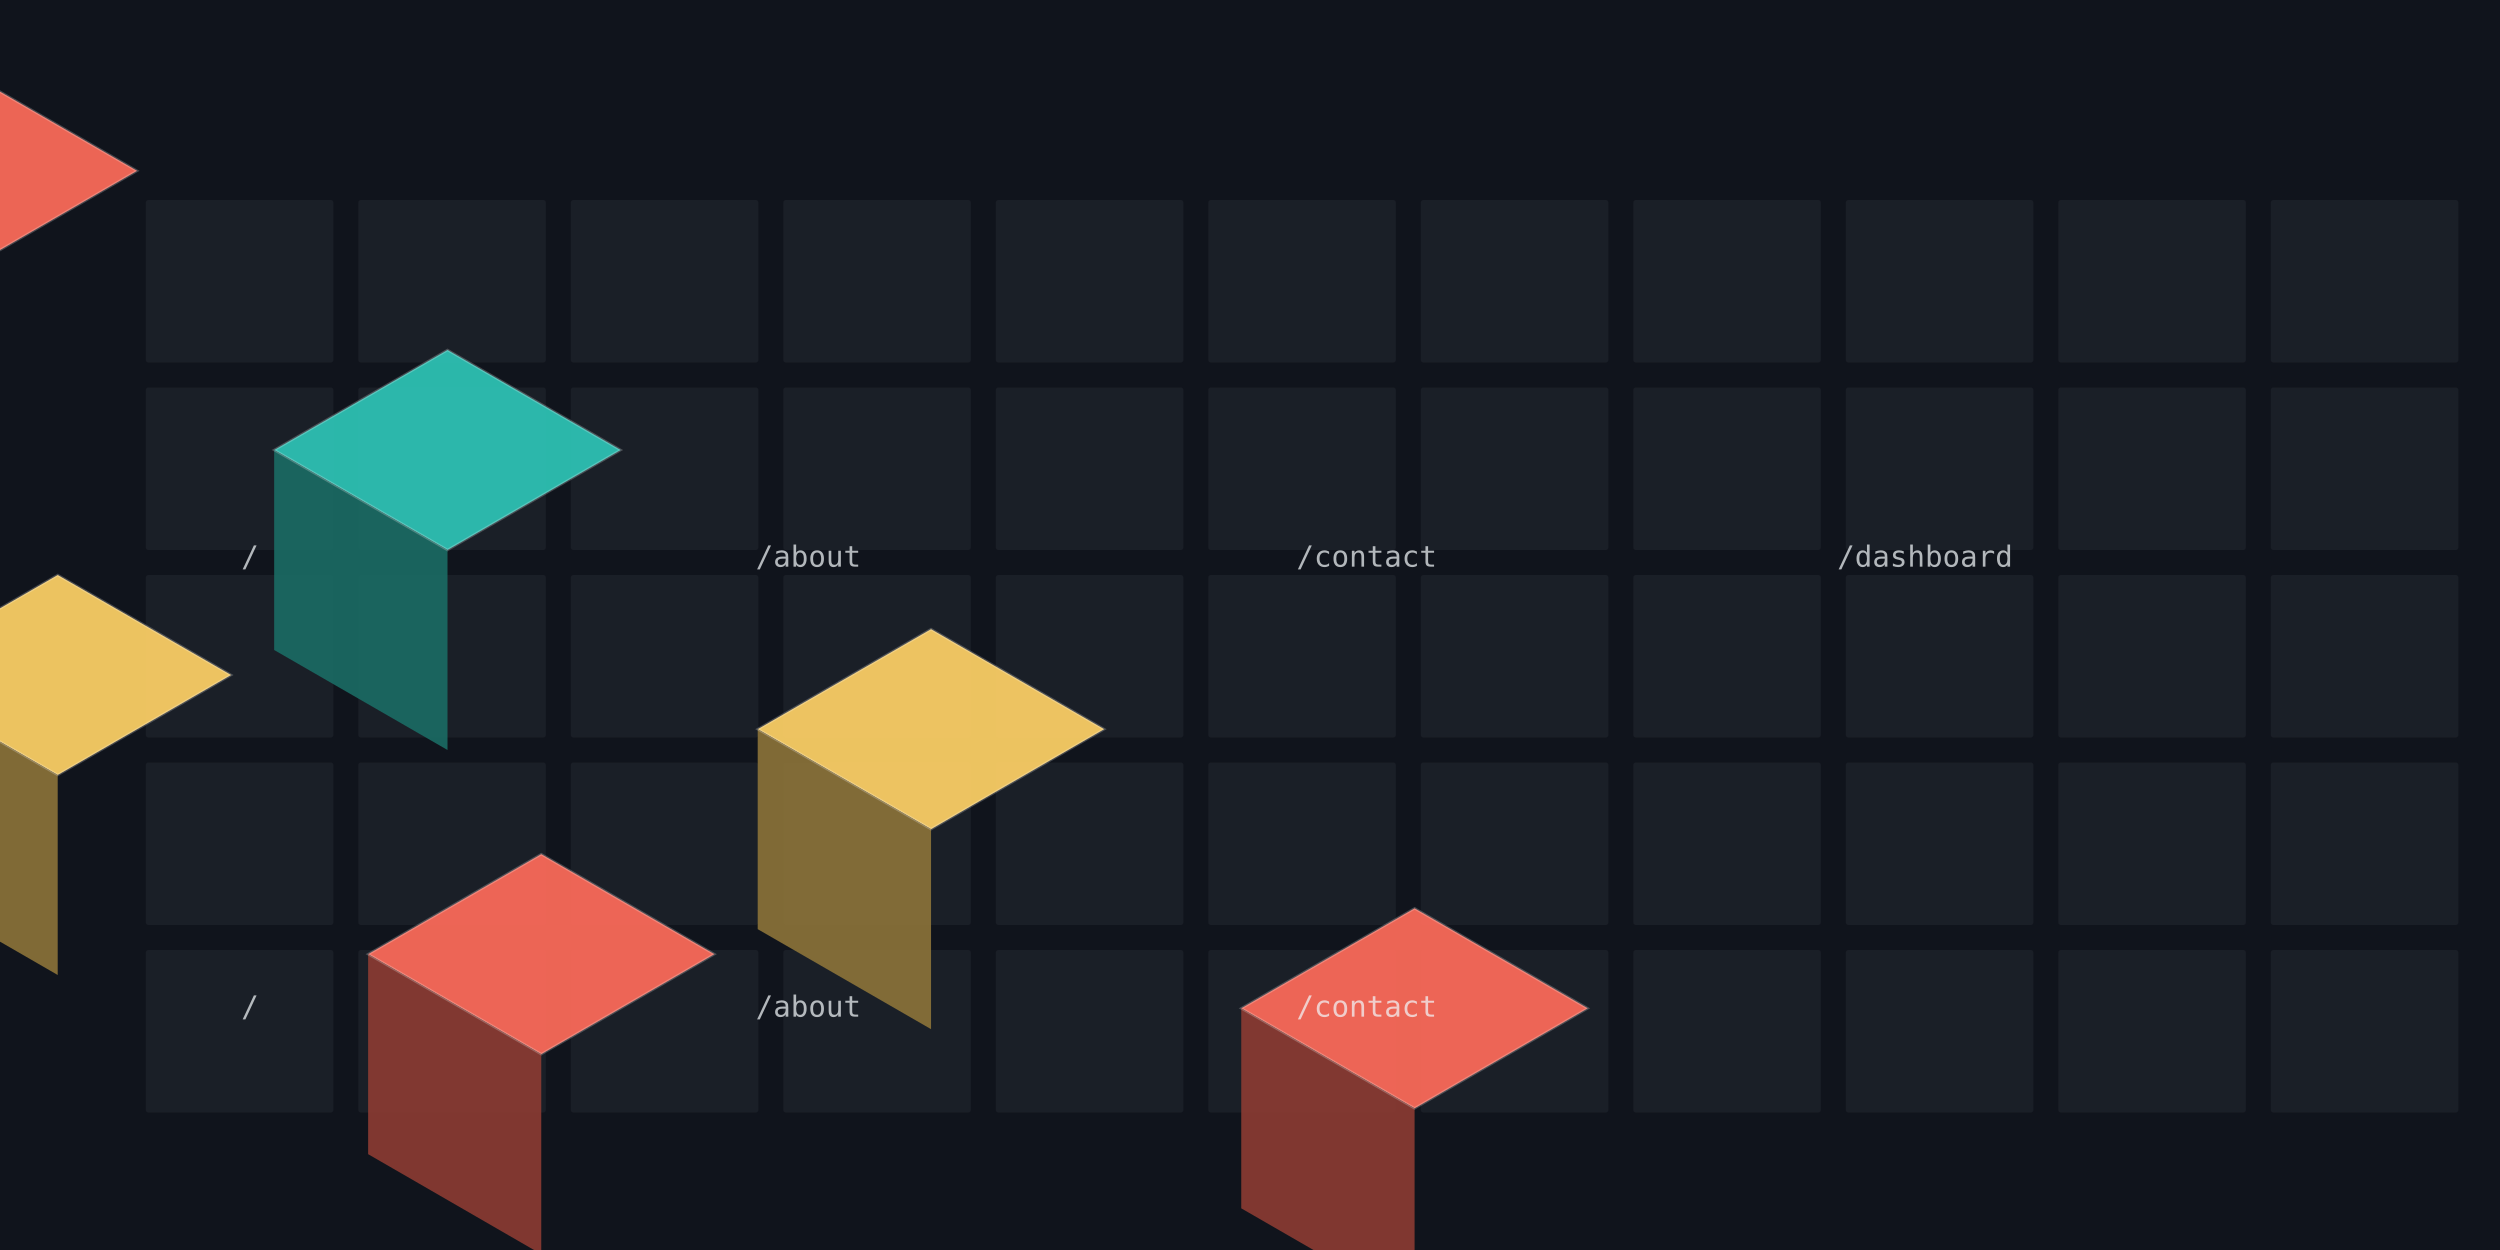
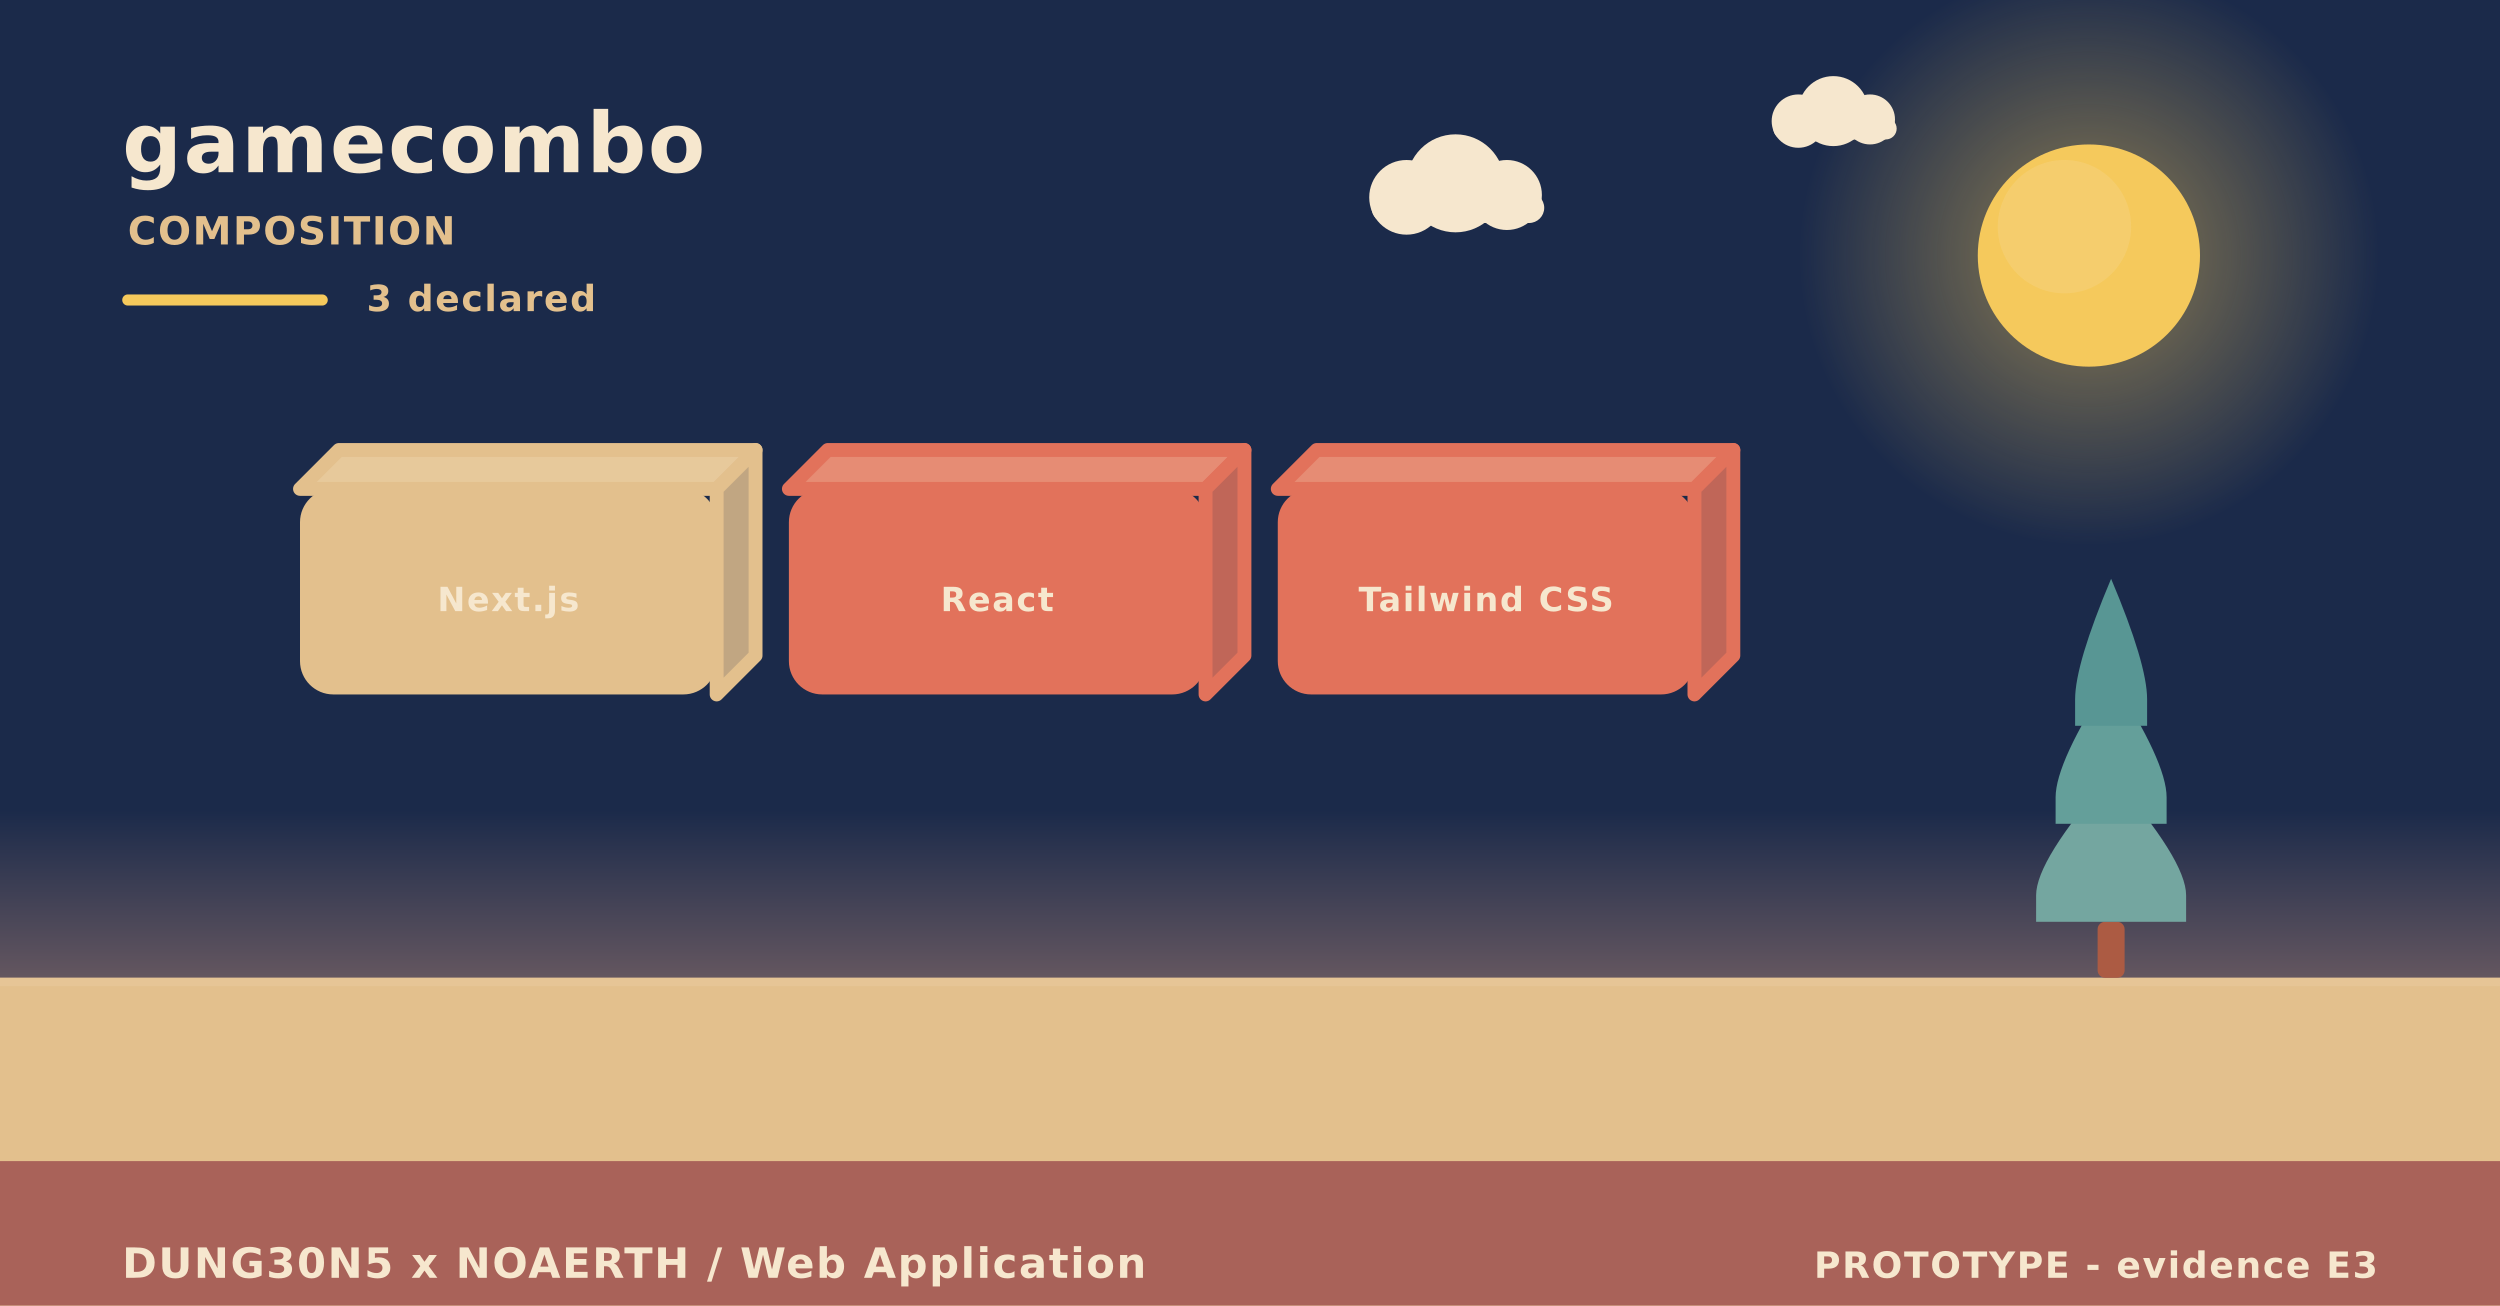
- <svg xmlns="http://www.w3.org/2000/svg" viewBox="0 0 1200 600" width="1200" height="600" role="img" aria-label="gamecombo component map">
-   <rect width="1200" height="600" fill="#10141c" />
-   <defs>
-     <linearGradient id="gc" x1="0" y1="0" x2="1" y2="1">
-       <stop offset="0%" stop-color="#ff6b5a" />
-       <stop offset="100%" stop-color="#2ec4b6" />
-     </linearGradient>
-   </defs>
-   <rect x="70.00" y="96.00" width="90.00" height="78.00" rx="1.20" fill="#f2f5f9" opacity="0.05" />
-   <rect x="172.00" y="96.00" width="90.00" height="78.00" rx="1.20" fill="#f2f5f9" opacity="0.05" />
-   <rect x="274.00" y="96.00" width="90.00" height="78.00" rx="1.20" fill="#f2f5f9" opacity="0.05" />
-   <rect x="376.00" y="96.00" width="90.00" height="78.00" rx="1.20" fill="#f2f5f9" opacity="0.05" />
-   <rect x="478.00" y="96.00" width="90.00" height="78.00" rx="1.20" fill="#f2f5f9" opacity="0.05" />
-   <rect x="580.00" y="96.00" width="90.00" height="78.00" rx="1.20" fill="#f2f5f9" opacity="0.05" />
-   <rect x="682.00" y="96.00" width="90.00" height="78.00" rx="1.20" fill="#f2f5f9" opacity="0.05" />
-   <rect x="784.00" y="96.00" width="90.00" height="78.00" rx="1.20" fill="#f2f5f9" opacity="0.05" />
-   <rect x="886.00" y="96.00" width="90.00" height="78.00" rx="1.20" fill="#f2f5f9" opacity="0.05" />
-   <rect x="988.00" y="96.00" width="90.00" height="78.00" rx="1.20" fill="#f2f5f9" opacity="0.05" />
-   <rect x="1090.00" y="96.00" width="90.00" height="78.00" rx="1.20" fill="#f2f5f9" opacity="0.05" />
-   <rect x="70.00" y="186.00" width="90.00" height="78.00" rx="1.20" fill="#f2f5f9" opacity="0.05" />
-   <rect x="172.00" y="186.00" width="90.00" height="78.00" rx="1.20" fill="#f2f5f9" opacity="0.05" />
-   <rect x="274.00" y="186.00" width="90.00" height="78.00" rx="1.20" fill="#f2f5f9" opacity="0.05" />
-   <rect x="376.00" y="186.00" width="90.00" height="78.00" rx="1.20" fill="#f2f5f9" opacity="0.05" />
-   <rect x="478.00" y="186.00" width="90.00" height="78.00" rx="1.20" fill="#f2f5f9" opacity="0.05" />
-   <rect x="580.00" y="186.00" width="90.00" height="78.00" rx="1.20" fill="#f2f5f9" opacity="0.05" />
-   <rect x="682.00" y="186.00" width="90.00" height="78.00" rx="1.20" fill="#f2f5f9" opacity="0.05" />
-   <rect x="784.00" y="186.00" width="90.00" height="78.00" rx="1.20" fill="#f2f5f9" opacity="0.05" />
-   <rect x="886.00" y="186.00" width="90.00" height="78.00" rx="1.20" fill="#f2f5f9" opacity="0.05" />
-   <rect x="988.00" y="186.00" width="90.00" height="78.00" rx="1.20" fill="#f2f5f9" opacity="0.05" />
-   <rect x="1090.00" y="186.00" width="90.00" height="78.00" rx="1.20" fill="#f2f5f9" opacity="0.05" />
-   <rect x="70.00" y="276.00" width="90.00" height="78.00" rx="1.20" fill="#f2f5f9" opacity="0.05" />
-   <rect x="172.00" y="276.00" width="90.00" height="78.00" rx="1.20" fill="#f2f5f9" opacity="0.05" />
-   <rect x="274.00" y="276.00" width="90.00" height="78.00" rx="1.20" fill="#f2f5f9" opacity="0.05" />
-   <rect x="376.00" y="276.00" width="90.00" height="78.00" rx="1.20" fill="#f2f5f9" opacity="0.05" />
-   <rect x="478.00" y="276.00" width="90.00" height="78.00" rx="1.20" fill="#f2f5f9" opacity="0.05" />
-   <rect x="580.00" y="276.00" width="90.00" height="78.00" rx="1.20" fill="#f2f5f9" opacity="0.05" />
-   <rect x="682.00" y="276.00" width="90.00" height="78.00" rx="1.20" fill="#f2f5f9" opacity="0.05" />
-   <rect x="784.00" y="276.00" width="90.00" height="78.00" rx="1.20" fill="#f2f5f9" opacity="0.05" />
-   <rect x="886.00" y="276.00" width="90.00" height="78.00" rx="1.20" fill="#f2f5f9" opacity="0.05" />
-   <rect x="988.00" y="276.00" width="90.00" height="78.00" rx="1.20" fill="#f2f5f9" opacity="0.05" />
-   <rect x="1090.00" y="276.00" width="90.00" height="78.00" rx="1.20" fill="#f2f5f9" opacity="0.05" />
-   <rect x="70.00" y="366.00" width="90.00" height="78.00" rx="1.20" fill="#f2f5f9" opacity="0.05" />
-   <rect x="172.00" y="366.00" width="90.00" height="78.00" rx="1.20" fill="#f2f5f9" opacity="0.05" />
-   <rect x="274.00" y="366.00" width="90.00" height="78.00" rx="1.20" fill="#f2f5f9" opacity="0.05" />
-   <rect x="376.00" y="366.00" width="90.00" height="78.00" rx="1.20" fill="#f2f5f9" opacity="0.05" />
-   <rect x="478.00" y="366.00" width="90.00" height="78.00" rx="1.20" fill="#f2f5f9" opacity="0.05" />
-   <rect x="580.00" y="366.00" width="90.00" height="78.00" rx="1.20" fill="#f2f5f9" opacity="0.05" />
-   <rect x="682.00" y="366.00" width="90.00" height="78.00" rx="1.20" fill="#f2f5f9" opacity="0.05" />
-   <rect x="784.00" y="366.00" width="90.00" height="78.00" rx="1.20" fill="#f2f5f9" opacity="0.05" />
-   <rect x="886.00" y="366.00" width="90.00" height="78.00" rx="1.20" fill="#f2f5f9" opacity="0.05" />
-   <rect x="988.00" y="366.00" width="90.00" height="78.00" rx="1.20" fill="#f2f5f9" opacity="0.05" />
-   <rect x="1090.00" y="366.00" width="90.00" height="78.00" rx="1.20" fill="#f2f5f9" opacity="0.05" />
-   <rect x="70.00" y="456.00" width="90.00" height="78.00" rx="1.20" fill="#f2f5f9" opacity="0.05" />
-   <rect x="172.00" y="456.00" width="90.00" height="78.00" rx="1.20" fill="#f2f5f9" opacity="0.05" />
-   <rect x="274.00" y="456.00" width="90.00" height="78.00" rx="1.20" fill="#f2f5f9" opacity="0.05" />
-   <rect x="376.00" y="456.00" width="90.00" height="78.00" rx="1.20" fill="#f2f5f9" opacity="0.05" />
-   <rect x="478.00" y="456.00" width="90.00" height="78.00" rx="1.20" fill="#f2f5f9" opacity="0.05" />
-   <rect x="580.00" y="456.00" width="90.00" height="78.00" rx="1.20" fill="#f2f5f9" opacity="0.05" />
-   <rect x="682.00" y="456.00" width="90.00" height="78.00" rx="1.20" fill="#f2f5f9" opacity="0.05" />
-   <rect x="784.00" y="456.00" width="90.00" height="78.00" rx="1.20" fill="#f2f5f9" opacity="0.05" />
-   <rect x="886.00" y="456.00" width="90.00" height="78.00" rx="1.20" fill="#f2f5f9" opacity="0.05" />
-   <rect x="988.00" y="456.00" width="90.00" height="78.00" rx="1.20" fill="#f2f5f9" opacity="0.05" />
-   <rect x="1090.00" y="456.00" width="90.00" height="78.00" rx="1.20" fill="#f2f5f9" opacity="0.05" />
-   <g transform="rotate(0 120 140)">
-     <polygon points="-17.3,34.0 65.8,82.0 -17.3,130.0 -100.5,82.0" fill="#ff6b5a" opacity="0.92" />
-     <polygon points="-100.5,82.0 -17.3,130.0 -17.3,226.0 -100.5,178.0" fill="#8c3b32" opacity="0.9" />
-     <polygon points="-17.3,34.0 65.8,82.0 -17.3,130.0 -100.5,82.0" fill="none" stroke="rgba(255,255,255,0.220)" stroke-width="1.2" />
-     <animateTransform attributeName="transform" type="rotate" values="-32.0 0.00 0.00 0.0 0.00 0.00" dur="5.7s" begin="0.0s" repeatCount="indefinite" />
+ <svg xmlns="http://www.w3.org/2000/svg" width="900" height="470" viewBox="0 0 900 470" role="img" aria-label="gamecombo - how it is composed">
+   <linearGradient id="skyc" x1="0" y1="0" x2="0" y2="1">
+     <stop offset="0" stop-color="#1b2a4a" />
+     <stop offset="0.62" stop-color="#1b2a4a" />
+     <stop offset="1" stop-color="#f3ad8a" />
+   </linearGradient>
+   <rect width="900" height="470" fill="url(#skyc)" />
+   <radialGradient id="sunc">
+     <stop offset="0.35" stop-color="#f5c95c" stop-opacity="0.34" />
+     <stop offset="1" stop-color="#f5c95c" stop-opacity="0" />
+   </radialGradient>
+   <circle cx="752" cy="92" r="104" fill="url(#sunc)" />
+   <circle cx="752" cy="92" r="40" fill="#f5c95c" />
+   <circle cx="743.2" cy="81.6" r="24" fill="#f5d27e" opacity="0.5" />
+   <g>
+     <circle cx="524" cy="66" r="17.64" fill="#f6e7ce" />
+     <circle cx="506.36" cy="71.04" r="13.44" fill="#f6e7ce" />
+     <circle cx="542.48" cy="70.2" r="12.6" fill="#f6e7ce" />
+     <rect x="493.76" y="69.36" width="62.16" height="10.92" rx="5.46" fill="#f6e7ce" />
+     <animateTransform attributeName="transform" type="translate" values="0 0;24 0;0 0" dur="36s" begin="0s" repeatCount="indefinite" />
  </g>
-   <text x="120" y="272" font-family="ui-monospace,Menlo,monospace" font-size="14" fill="rgba(242,245,249,0.720)" text-anchor="middle">/</text>
-   <g transform="rotate(0 388 140)">
-     <polygon points="214.8,168.0 297.9,216.0 214.8,264.0 131.6,216.0" fill="#2ec4b6" opacity="0.92" />
-     <polygon points="131.6,216.0 214.8,264.0 214.8,360.0 131.6,312.0" fill="#196c64" opacity="0.9" />
-     <polygon points="214.8,168.0 297.9,216.0 214.8,264.0 131.6,216.0" fill="none" stroke="rgba(255,255,255,0.220)" stroke-width="1.2" />
-     <animateTransform attributeName="transform" type="rotate" values="-32.0 0.00 0.00 0.0 0.00 0.00" dur="5.7s" begin="0.4s" repeatCount="indefinite" />
+   <g>
+     <circle cx="660" cy="40" r="12.6" fill="#f6e7ce" />
+     <circle cx="647.4" cy="43.6" r="9.6" fill="#f6e7ce" />
+     <circle cx="673.2" cy="43" r="9" fill="#f6e7ce" />
+     <rect x="638.4" y="42.4" width="44.4" height="7.8" rx="3.9" fill="#f6e7ce" />
+     <animateTransform attributeName="transform" type="translate" values="0 0;-18 0;0 0" dur="46s" begin="3s" repeatCount="indefinite" />
  </g>
-   <text x="388" y="272" font-family="ui-monospace,Menlo,monospace" font-size="14" fill="rgba(242,245,249,0.720)" text-anchor="middle">/about</text>
-   <g transform="rotate(0 656 140)">
-     <polygon points="446.9,302.0 530.0,350.0 446.9,398.0 363.7,350.0" fill="#ffd166" opacity="0.92" />
-     <polygon points="363.7,350.0 446.9,398.0 446.9,494.0 363.7,446.0" fill="#8c7338" opacity="0.9" />
-     <polygon points="446.9,302.0 530.0,350.0 446.9,398.0 363.7,350.0" fill="none" stroke="rgba(255,255,255,0.220)" stroke-width="1.2" />
-     <animateTransform attributeName="transform" type="rotate" values="-32.0 0.00 0.00 0.0 0.00 0.00" dur="5.7s" begin="0.8s" repeatCount="indefinite" />
+   <rect x="0" y="352" width="900" height="118" fill="#e3c08d" />
+   <rect x="0" y="352" width="900" height="3" fill="#e6c596" />
+   <text x="44" y="62" font-family="Verdana,DejaVu Sans,sans-serif" font-size="30" font-weight="700" letter-spacing="0.6" fill="#f6e7ce" text-anchor="start">gamecombo</text>
+   <text x="46" y="88" font-family="Verdana,DejaVu Sans,sans-serif" font-size="14" font-weight="700" letter-spacing="0.6" fill="#e3c08d" text-anchor="start">COMPOSITION</text>
+   <rect x="44" y="106" width="74" height="4" rx="2" fill="#f5c95c" />
+   <text x="132" y="112" font-family="Verdana,DejaVu Sans,sans-serif" font-size="13" font-weight="700" letter-spacing="0.6" fill="#e3c08d" text-anchor="start">3 declared</text>
+   <g>
+     <path d="M108,176 L258,176 L272,162 L122,162 Z" fill="#e7c99b" stroke="#e3c08d" stroke-width="5" stroke-linejoin="round" />
+     <path d="M258,176 L272,162 L272,236 L258,250 Z" fill="#c1a682" stroke="#e3c08d" stroke-width="5" stroke-linejoin="round" />
+     <rect x="108" y="176" width="150" height="74" rx="12" fill="#e3c08d" />
+     <animateTransform attributeName="transform" type="translate" values="0 10;0 0" dur="0.75s" begin="0s" fill="freeze" />
  </g>
-   <text x="656" y="272" font-family="ui-monospace,Menlo,monospace" font-size="14" fill="rgba(242,245,249,0.720)" text-anchor="middle">/contact</text>
-   <g transform="rotate(0 924 140)">
-     <polygon points="679.0,436.0 762.1,484.0 679.0,532.0 595.8,484.0" fill="#ff6b5a" opacity="0.92" />
-     <polygon points="595.8,484.0 679.0,532.0 679.0,628.0 595.8,580.0" fill="#8c3b32" opacity="0.9" />
-     <polygon points="679.0,436.0 762.1,484.0 679.0,532.0 595.8,484.0" fill="none" stroke="rgba(255,255,255,0.220)" stroke-width="1.2" />
-     <animateTransform attributeName="transform" type="rotate" values="-32.0 0.00 0.00 0.0 0.00 0.00" dur="5.7s" begin="1.2s" repeatCount="indefinite" />
+   <text x="183" y="220" font-family="Verdana,DejaVu Sans,sans-serif" font-size="12" font-weight="700" letter-spacing="0.6" fill="#f6e7ce" text-anchor="middle">Next.js</text>
+   <g>
+     <path d="M284,176 L434,176 L448,162 L298,162 Z" fill="#e68c74" stroke="#e2725b" stroke-width="5" stroke-linejoin="round" />
+     <path d="M434,176 L448,162 L448,236 L434,250 Z" fill="#c06658" stroke="#e2725b" stroke-width="5" stroke-linejoin="round" />
+     <rect x="284" y="176" width="150" height="74" rx="12" fill="#e2725b" />
+     <animateTransform attributeName="transform" type="translate" values="0 10;0 0" dur="0.75s" begin="0.16s" fill="freeze" />
  </g>
-   <text x="924" y="272" font-family="ui-monospace,Menlo,monospace" font-size="14" fill="rgba(242,245,249,0.720)" text-anchor="middle">/dashboard</text>
-   <g transform="rotate(0 120 356)">
-     <polygon points="-204.4,142.0 -121.2,190.0 -204.4,238.0 -287.5,190.0" fill="#2ec4b6" opacity="0.92" />
-     <polygon points="-287.5,190.0 -204.4,238.0 -204.4,334.0 -287.5,286.0" fill="#196c64" opacity="0.9" />
-     <polygon points="-204.4,142.0 -121.2,190.0 -204.4,238.0 -287.5,190.0" fill="none" stroke="rgba(255,255,255,0.220)" stroke-width="1.2" />
-     <animateTransform attributeName="transform" type="rotate" values="-32.0 0.00 0.00 0.0 0.00 0.00" dur="5.7s" begin="1.6s" repeatCount="indefinite" />
+   <text x="359" y="220" font-family="Verdana,DejaVu Sans,sans-serif" font-size="12" font-weight="700" letter-spacing="0.6" fill="#f6e7ce" text-anchor="middle">React</text>
+   <g>
+     <path d="M460,176 L610,176 L624,162 L474,162 Z" fill="#e68c74" stroke="#e2725b" stroke-width="5" stroke-linejoin="round" />
+     <path d="M610,176 L624,162 L624,236 L610,250 Z" fill="#c06658" stroke="#e2725b" stroke-width="5" stroke-linejoin="round" />
+     <rect x="460" y="176" width="150" height="74" rx="12" fill="#e2725b" />
+     <animateTransform attributeName="transform" type="translate" values="0 10;0 0" dur="0.75s" begin="0.32s" fill="freeze" />
  </g>
-   <text x="120" y="488" font-family="ui-monospace,Menlo,monospace" font-size="14" fill="rgba(242,245,249,0.720)" text-anchor="middle">/</text>
-   <g transform="rotate(0 388 356)">
-     <polygon points="27.7,276.0 110.9,324.0 27.7,372.0 -55.4,324.0" fill="#ffd166" opacity="0.92" />
-     <polygon points="-55.4,324.0 27.7,372.0 27.7,468.0 -55.4,420.0" fill="#8c7338" opacity="0.9" />
-     <polygon points="27.7,276.0 110.9,324.0 27.7,372.0 -55.4,324.0" fill="none" stroke="rgba(255,255,255,0.220)" stroke-width="1.2" />
-     <animateTransform attributeName="transform" type="rotate" values="-32.0 0.00 0.00 0.0 0.00 0.00" dur="5.7s" begin="2.0s" repeatCount="indefinite" />
-   </g>
-   <text x="388" y="488" font-family="ui-monospace,Menlo,monospace" font-size="14" fill="rgba(242,245,249,0.720)" text-anchor="middle">/about</text>
-   <g transform="rotate(0 656 356)">
-     <polygon points="259.8,410.0 342.9,458.0 259.8,506.0 176.7,458.0" fill="#ff6b5a" opacity="0.92" />
-     <polygon points="176.7,458.0 259.8,506.0 259.8,602.0 176.7,554.0" fill="#8c3b32" opacity="0.9" />
-     <polygon points="259.8,410.0 342.9,458.0 259.8,506.0 176.7,458.0" fill="none" stroke="rgba(255,255,255,0.220)" stroke-width="1.2" />
-     <animateTransform attributeName="transform" type="rotate" values="-32.0 0.00 0.00 0.0 0.00 0.00" dur="5.7s" begin="2.4s" repeatCount="indefinite" />
-   </g>
-   <text x="656" y="488" font-family="ui-monospace,Menlo,monospace" font-size="14" fill="rgba(242,245,249,0.720)" text-anchor="middle">/contact</text>
+   <text x="535" y="220" font-family="Verdana,DejaVu Sans,sans-serif" font-size="12" font-weight="700" letter-spacing="0.6" fill="#f6e7ce" text-anchor="middle">Tailwind CSS</text>
+   <rect x="755.14" y="331.84" width="9.72" height="20.16" rx="2.7" fill="#ac5b43" />
+   <path d="M760,278.92 Q733,309.61 733,322.31 Q733,331.84 733,331.84 L787,331.84 Q787,331.84 787,322.31 Q787,309.61 760,278.92 Z" fill="#74a6a0" />
+   <path d="M760,243.64 Q740.02,274.33 740.02,287.03 Q740.02,296.56 740.02,296.56 L779.98,296.56 Q779.98,296.56 779.98,287.03 Q779.98,274.33 760,243.64 Z" fill="#649f9a" />
+   <path d="M760,208.36 Q747.04,239.05 747.04,251.75 Q747.04,261.28 747.04,261.28 L772.96,261.28 Q772.96,261.28 772.96,251.75 Q772.96,239.05 760,208.36 Z" fill="#589694" />
+   <rect x="0" y="418" width="900" height="52" rx="0" fill="#a65c56" opacity="0.94" />
+   <text x="44" y="460" font-family="Verdana,DejaVu Sans,sans-serif" font-size="15" font-weight="700" letter-spacing="0.6" fill="#f6e7ce" text-anchor="start">DUNG30N5 x NOAERTH  /  Web Application</text>
+   <text x="856" y="460" font-family="Verdana,DejaVu Sans,sans-serif" font-size="13" font-weight="700" letter-spacing="0.6" fill="#f6e7ce" text-anchor="end">PROTOTYPE  -  evidence E3</text>
</svg>
